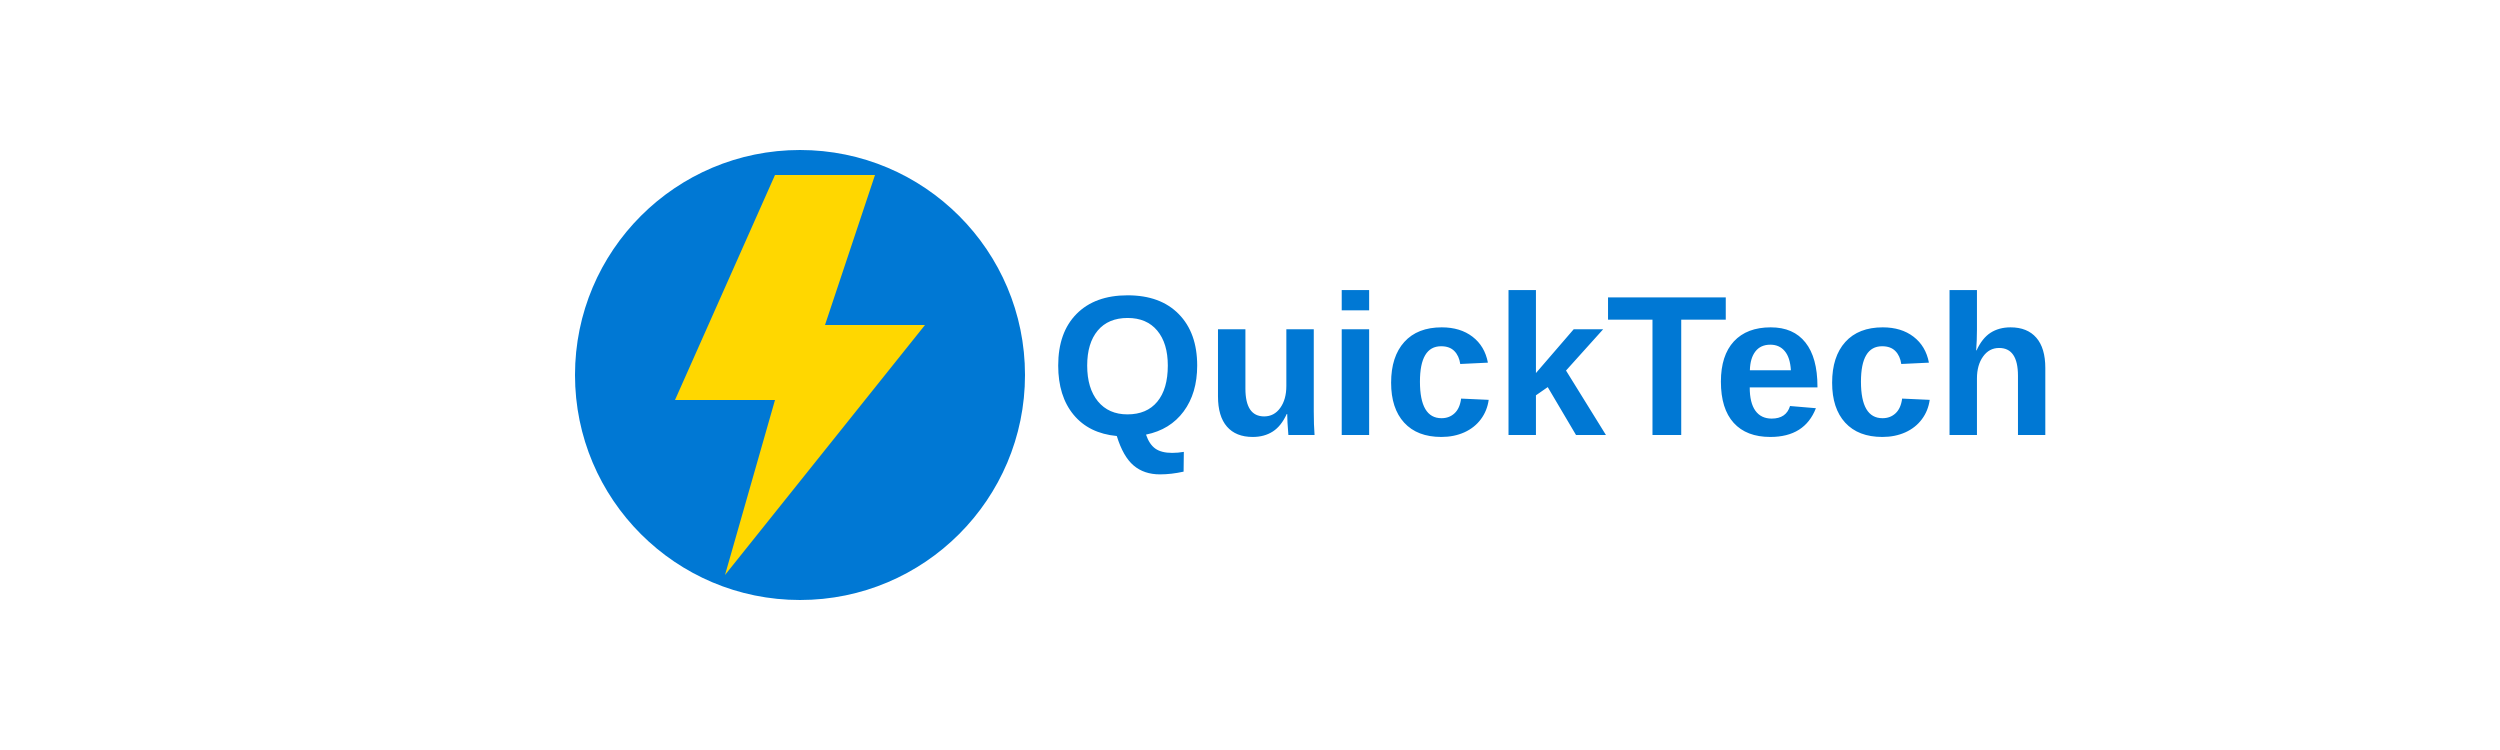
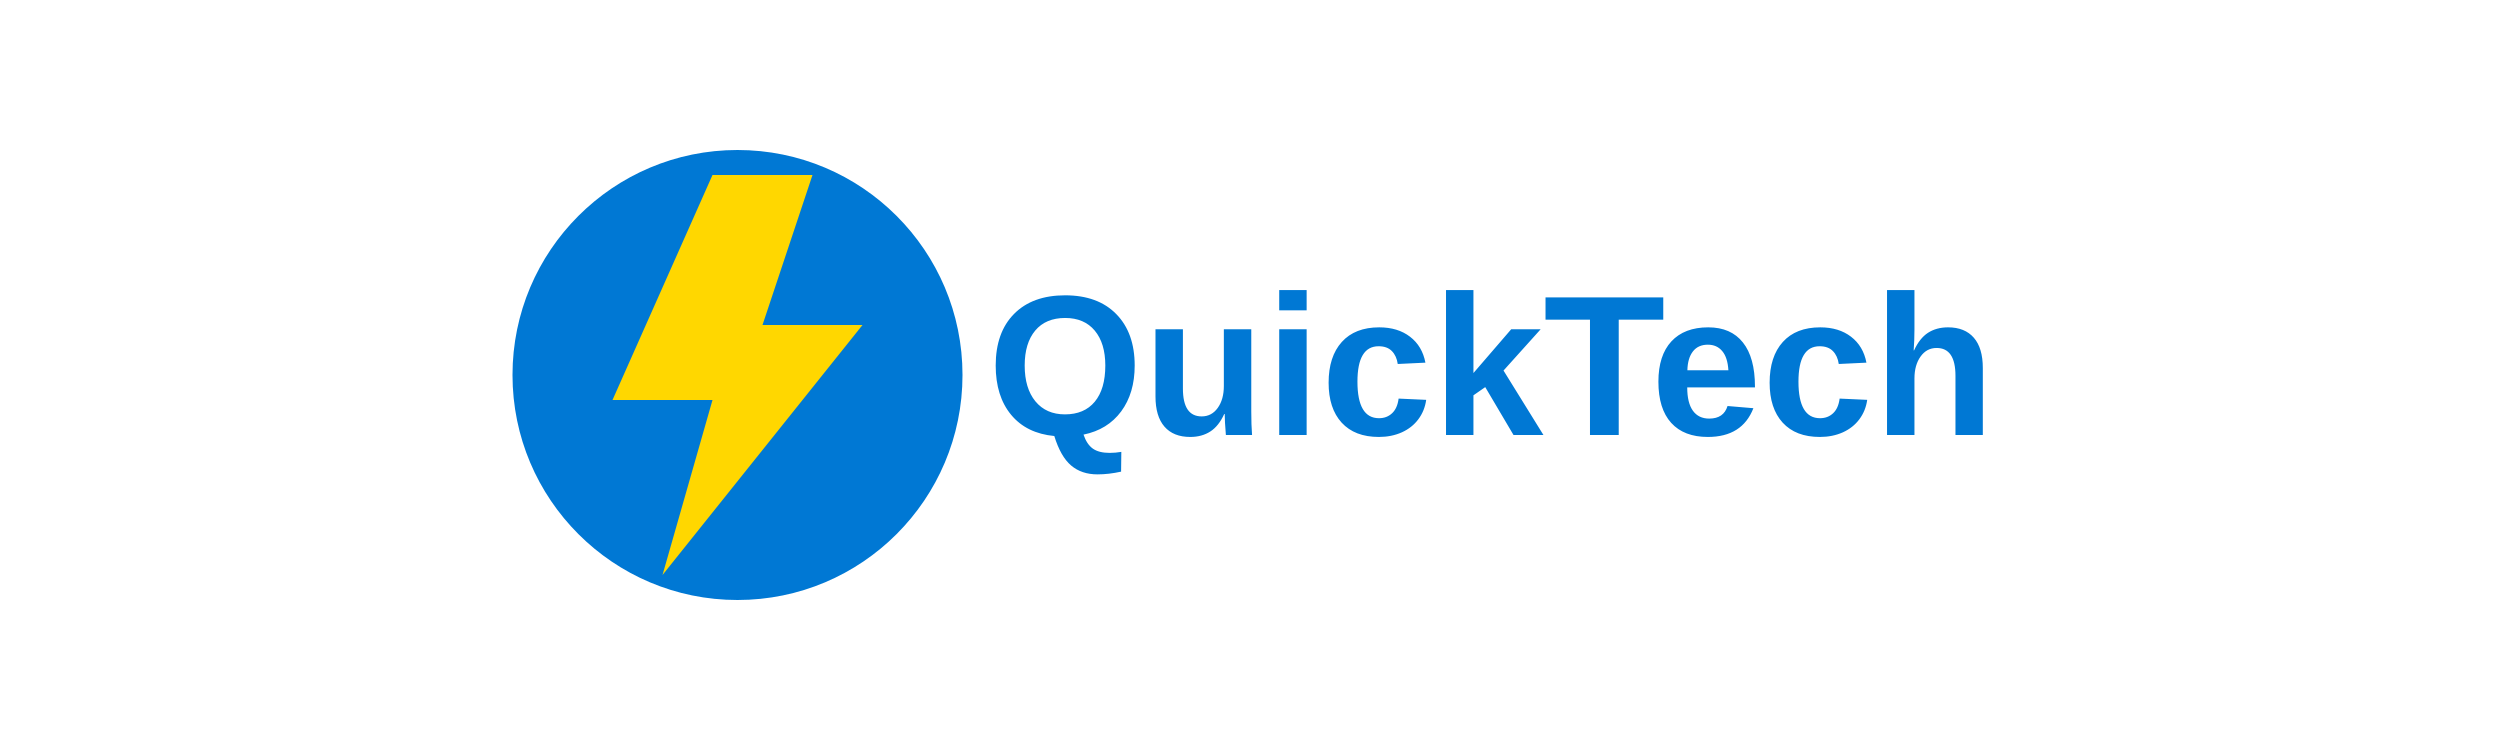
- <svg xmlns="http://www.w3.org/2000/svg" width="500" height="150" viewBox="0 0 300 150">
+ <svg xmlns="http://www.w3.org/2000/svg" width="500" height="150" viewBox="0 0 325 150">
  <style>
    .title { font: bold 40px Arial, sans-serif; fill:#0078d4; }
    .subtitle { font: 15px Arial, sans-serif; fill:#555; }
  </style>
  <circle cx="60" cy="75" r="45" fill="#0078d4" />
  <polygon points="55,35 75,35 65,65 85,65 45,115 55,80 35,80" fill="#FFD700" />
  <text x="110" y="87" class="title">QuickTech</text>
</svg>
